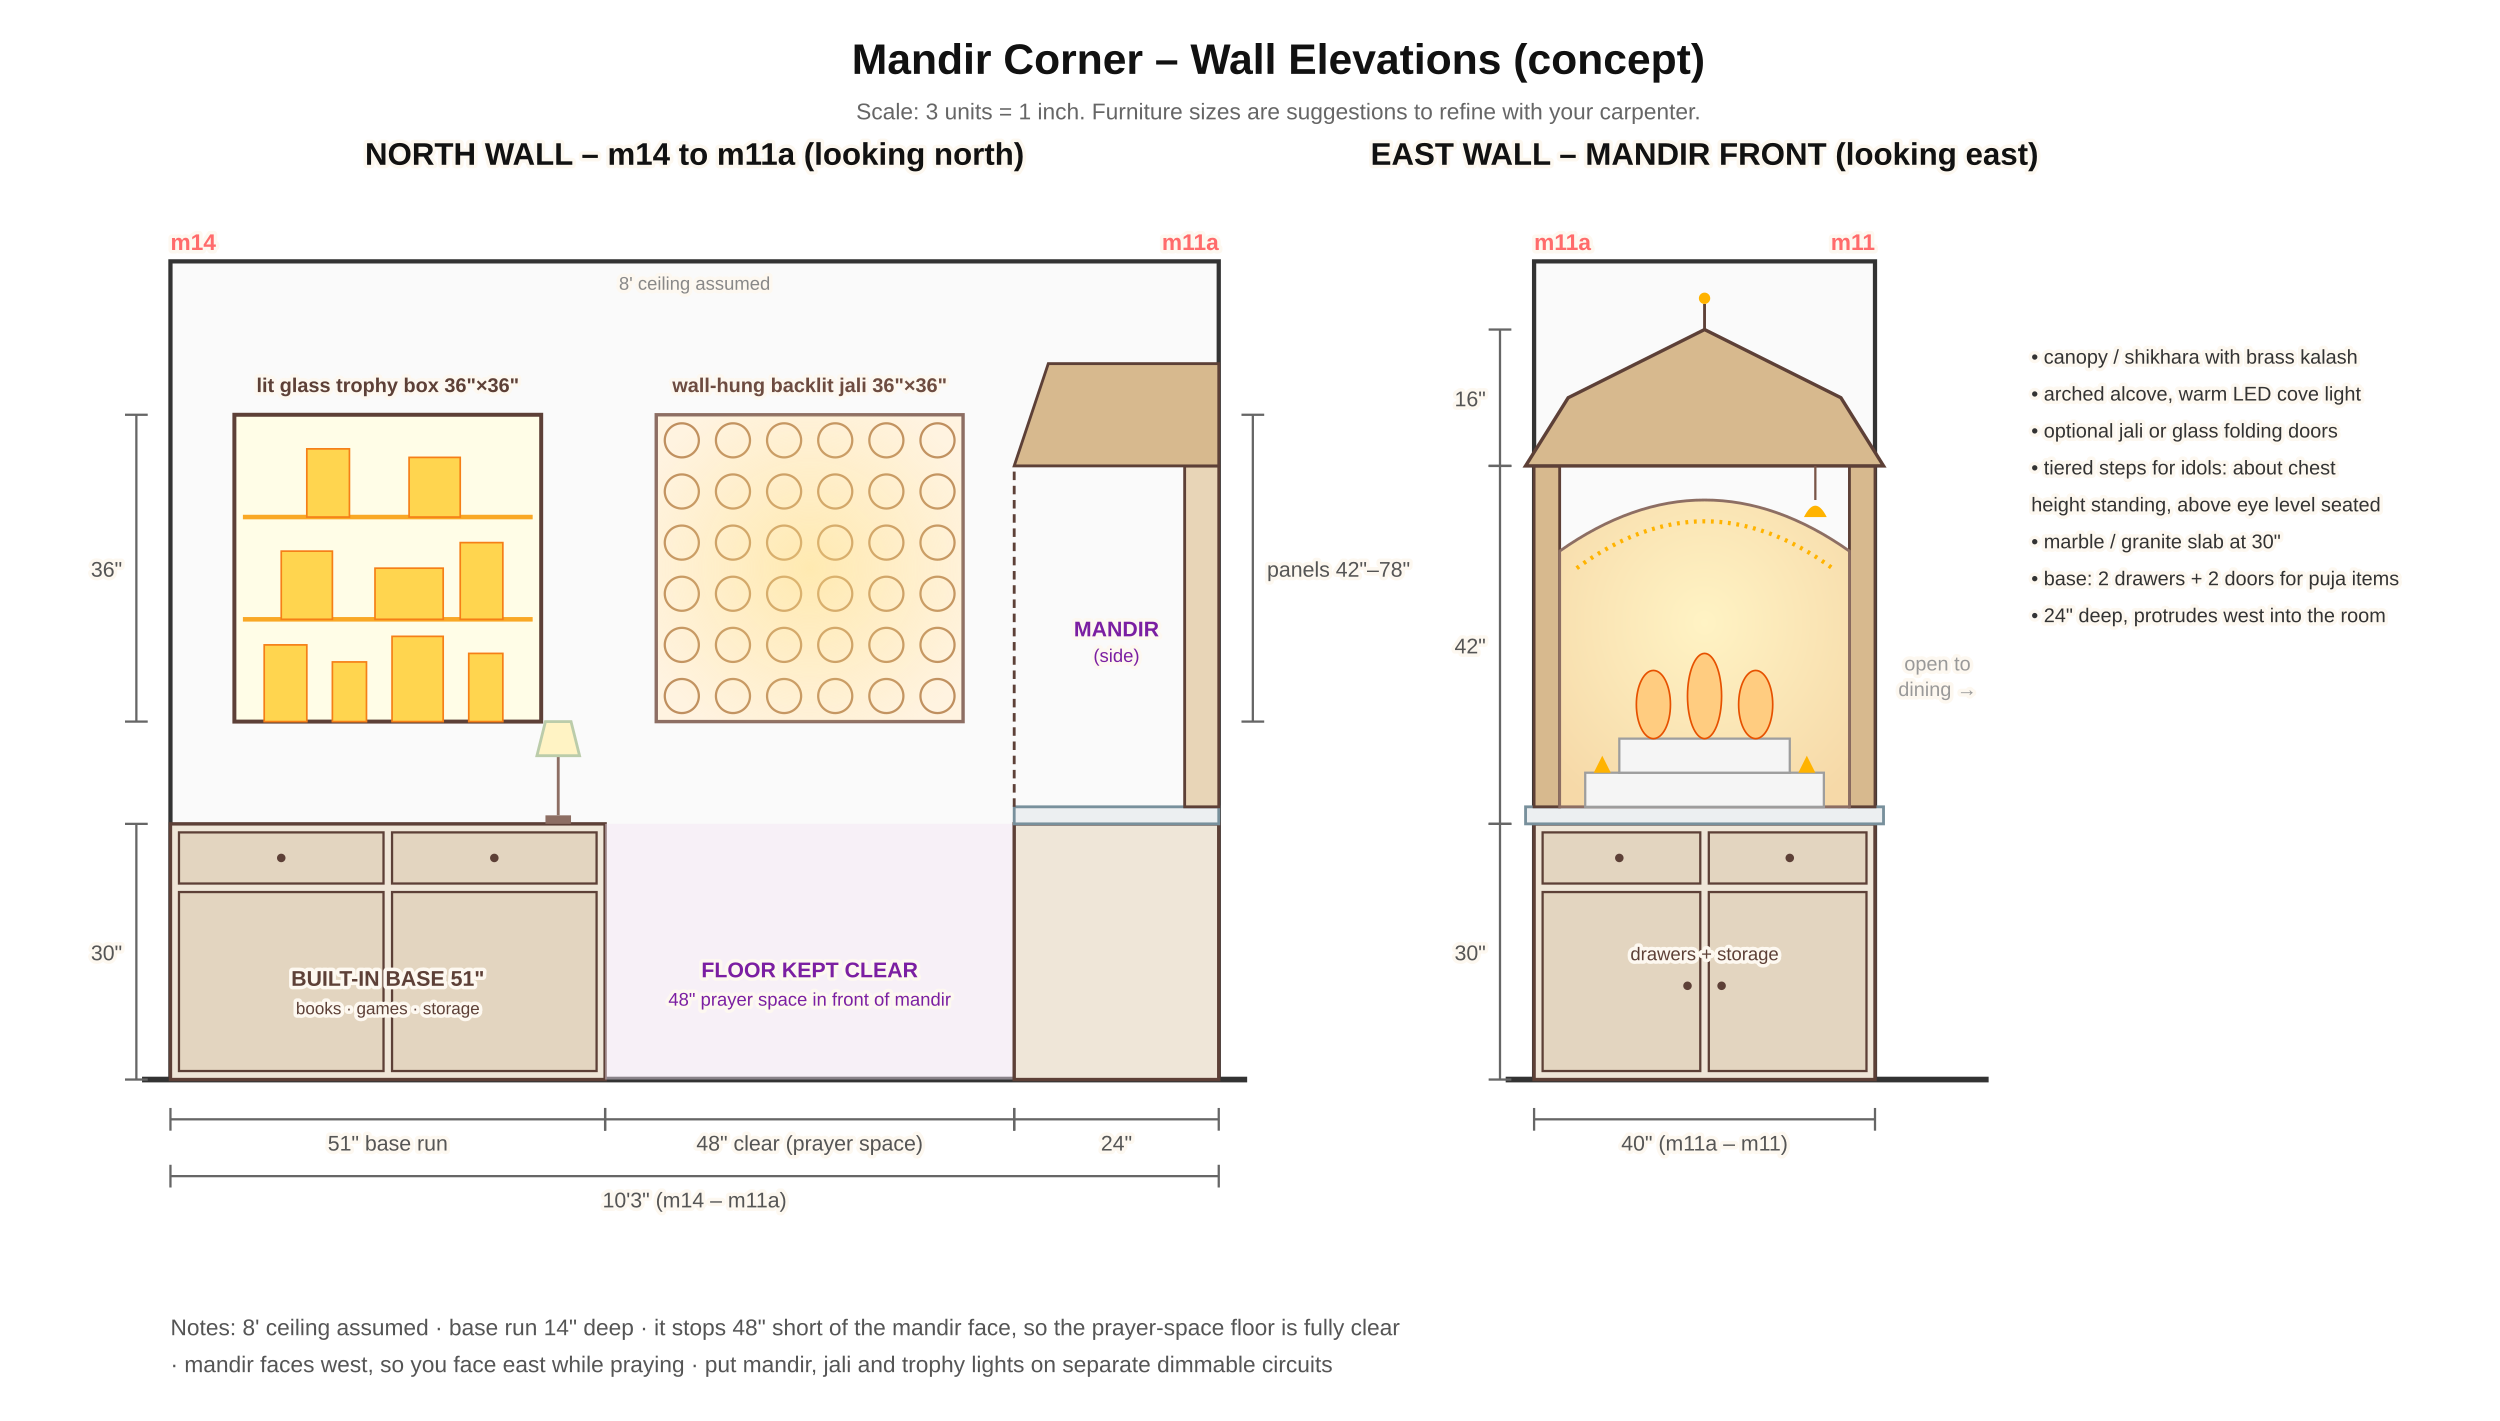
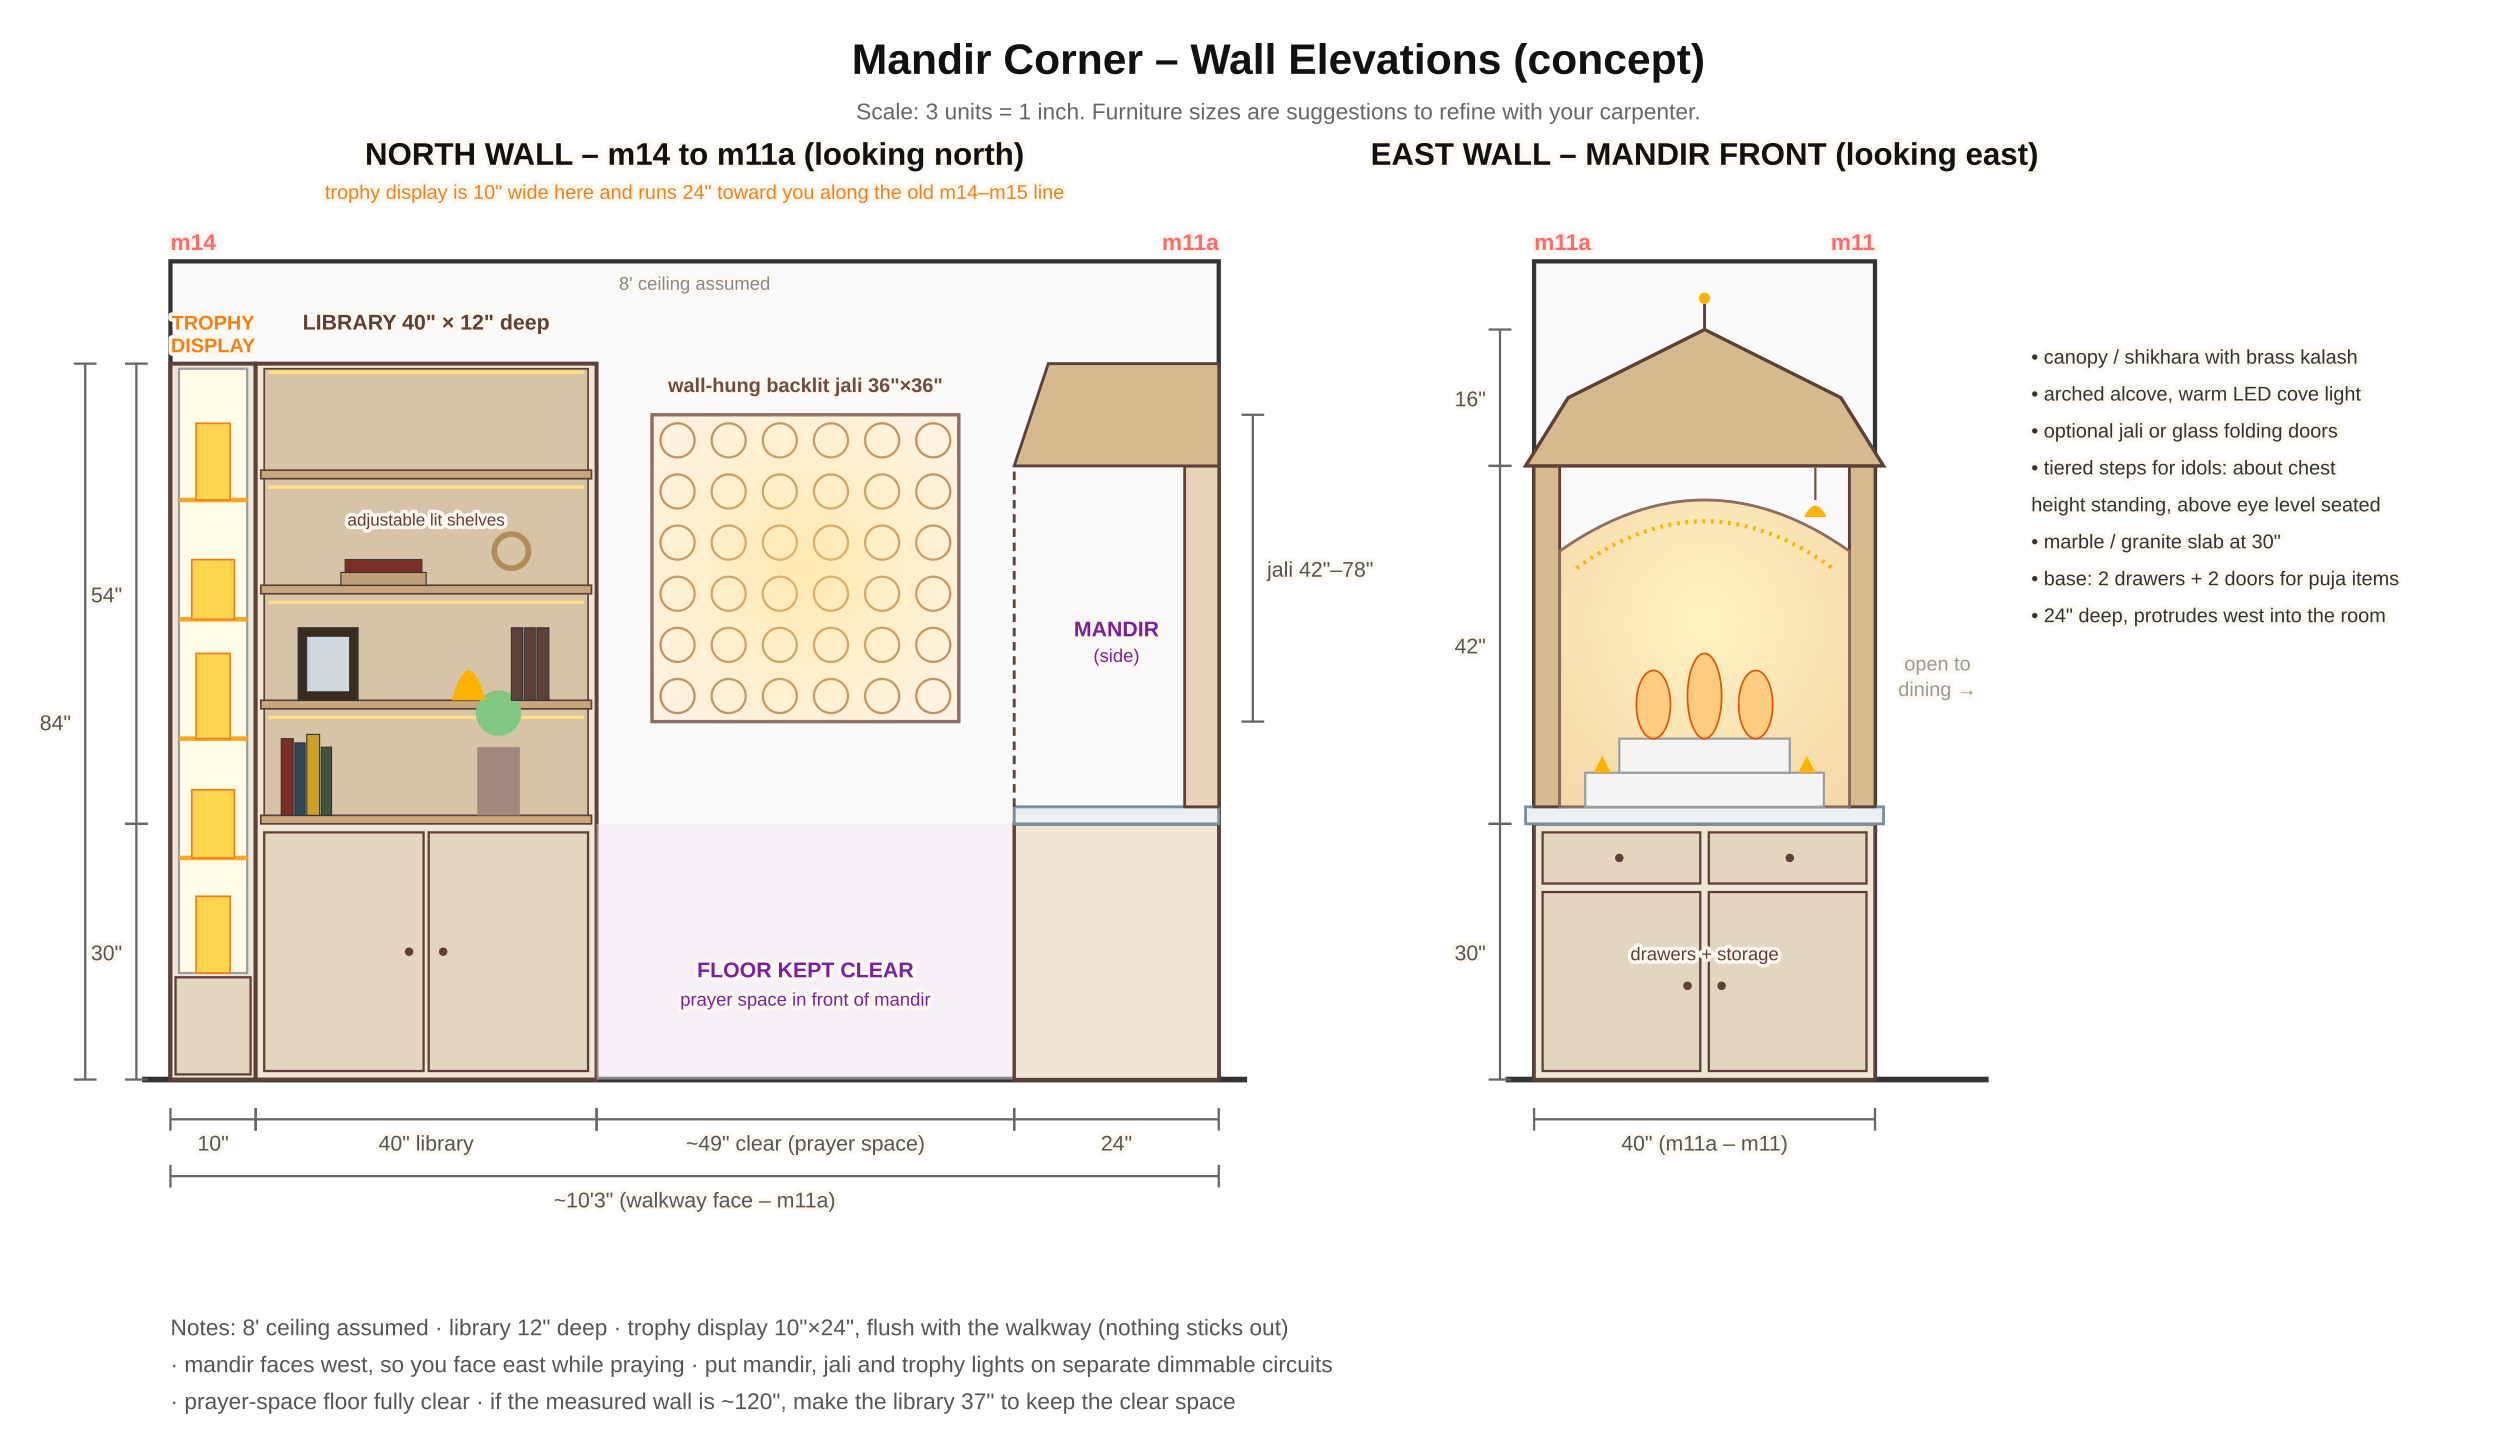
- <svg xmlns="http://www.w3.org/2000/svg" viewBox="-20 0 880 500" width="1760" height="1000" style="background:#fff;font-family:Arial,Helvetica,sans-serif;">
+ <svg xmlns="http://www.w3.org/2000/svg" viewBox="-20 0 880 510" width="1760" height="1020" style="background:#fff;font-family:Arial,Helvetica,sans-serif;">
  <defs>
    <radialGradient id="warm" cx="50%" cy="40%" r="70%">
      <stop offset="0%" stop-color="#fff3c4" />
      <stop offset="100%" stop-color="#f6d9a8" />
    </radialGradient>
    <radialGradient id="glow" cx="50%" cy="50%" r="60%">
      <stop offset="0%" stop-color="#ffe082" />
      <stop offset="100%" stop-color="#ffe082" stop-opacity="0" />
    </radialGradient>
  </defs>
  <text x="430" y="26" font-size="15" font-weight="bold" fill="#111" text-anchor="middle">Mandir Corner – Wall Elevations (concept)</text>
  <text x="430" y="42" font-size="8" fill="#666" text-anchor="middle">Scale: 3 units = 1 inch. Furniture sizes are suggestions to refine with your carpenter.</text>
  <text x="224.5" y="58" font-size="11" fill="#111" text-anchor="middle" paint-order="stroke" stroke="#fdf8f0" stroke-width="2.5" stroke-linejoin="round" font-weight="bold">NORTH WALL – m14 to m11a (looking north)</text>
+   <text x="224.5" y="70" font-size="7" fill="#f57f17" text-anchor="middle" paint-order="stroke" stroke="#fdf8f0" stroke-width="2.5" stroke-linejoin="round">trophy display is 10" wide here and runs 24" toward you along the old m14–m15 line</text>
  <rect x="40" y="92" width="369" height="288" fill="#fafafa" stroke="#333" stroke-width="1.5" />
  <line x1="30" y1="380" x2="419" y2="380" stroke="#333" stroke-width="2" />
  <text x="40" y="88" font-size="8" fill="#ff6b6b" text-anchor="start" paint-order="stroke" stroke="#fdf8f0" stroke-width="2.5" stroke-linejoin="round" font-weight="bold">m14</text>
  <text x="409" y="88" font-size="8" fill="#ff6b6b" text-anchor="end" paint-order="stroke" stroke="#fdf8f0" stroke-width="2.5" stroke-linejoin="round" font-weight="bold">m11a</text>
  <text x="224.5" y="102" font-size="6.5" fill="#888" text-anchor="middle" paint-order="stroke" stroke="#fdf8f0" stroke-width="2.5" stroke-linejoin="round">8' ceiling assumed</text>
-   <rect x="40" y="290" width="153" height="90" fill="#efe6d8" stroke="#5d4037" stroke-width="1.2" />
-   <rect x="43" y="293" width="72" height="18" fill="#e3d5c0" stroke="#5d4037" stroke-width="0.8" />
-   <rect x="43" y="314" width="72" height="63" fill="#e3d5c0" stroke="#5d4037" stroke-width="0.8" />
-   <circle cx="79.0" cy="302" r="1.5" fill="#5d4037" />
-   <rect x="118" y="293" width="72" height="18" fill="#e3d5c0" stroke="#5d4037" stroke-width="0.8" />
-   <rect x="118" y="314" width="72" height="63" fill="#e3d5c0" stroke="#5d4037" stroke-width="0.8" />
-   <circle cx="154.0" cy="302" r="1.5" fill="#5d4037" />
-   <text x="116.5" y="347" font-size="7.5" fill="#5d4037" text-anchor="middle" paint-order="stroke" stroke="#fdf8f0" stroke-width="2.5" stroke-linejoin="round" font-weight="bold">BUILT-IN BASE 51"</text>
-   <text x="116.5" y="357" font-size="6" fill="#5d4037" text-anchor="middle" paint-order="stroke" stroke="#fdf8f0" stroke-width="2.5" stroke-linejoin="round">books · games · storage</text>
-   <rect x="172" y="287" width="9" height="3" fill="#8d6e63" />
-   <line x1="176.5" y1="287" x2="176.5" y2="266" stroke="#8d6e63" stroke-width="1" />
-   <path d="M169,266 L184,266 L181,254 L172,254 Z" fill="#fff3c4" stroke="#bca" />
-   <rect x="62.5" y="146" width="108.0" height="108" fill="#fffde7" stroke="#5d4037" stroke-width="1.4" />
-   <line x1="65.5" y1="218" x2="167.5" y2="218" stroke="#f9a825" stroke-width="1.6" />
-   <line x1="65.5" y1="182" x2="167.5" y2="182" stroke="#f9a825" stroke-width="1.6" />
-   <rect x="73" y="227" width="15" height="27" fill="#ffd54f" stroke="#f57f17" stroke-width="0.6" />
-   <rect x="97" y="233" width="12" height="21" fill="#ffd54f" stroke="#f57f17" stroke-width="0.6" />
-   <rect x="118" y="224" width="18" height="30" fill="#ffd54f" stroke="#f57f17" stroke-width="0.6" />
-   <rect x="145" y="230" width="12" height="24" fill="#ffd54f" stroke="#f57f17" stroke-width="0.6" />
-   <rect x="79" y="194" width="18" height="24" fill="#ffd54f" stroke="#f57f17" stroke-width="0.6" />
-   <rect x="112" y="200" width="24" height="18" fill="#ffd54f" stroke="#f57f17" stroke-width="0.6" />
-   <rect x="142" y="191" width="15" height="27" fill="#ffd54f" stroke="#f57f17" stroke-width="0.6" />
-   <rect x="88" y="158" width="15" height="24" fill="#ffd54f" stroke="#f57f17" stroke-width="0.6" />
-   <rect x="124" y="161" width="18" height="21" fill="#ffd54f" stroke="#f57f17" stroke-width="0.6" />
-   <text x="116.5" y="138" font-size="7" fill="#5d4037" text-anchor="middle" paint-order="stroke" stroke="#fdf8f0" stroke-width="2.5" stroke-linejoin="round" font-weight="bold">lit glass trophy box 36"×36"</text>
-   <rect x="193" y="290" width="144" height="90" fill="#f3e5f5" opacity="0.45" />
-   <text x="265" y="344" font-size="7.5" fill="#7b1fa2" text-anchor="middle" paint-order="stroke" stroke="#fdf8f0" stroke-width="2.5" stroke-linejoin="round" font-weight="bold">FLOOR KEPT CLEAR</text>
-   <text x="265" y="354" font-size="6.5" fill="#7b1fa2" text-anchor="middle" paint-order="stroke" stroke="#fdf8f0" stroke-width="2.5" stroke-linejoin="round">48" prayer space in front of mandir</text>
-   <rect x="211" y="146" width="108" height="108" fill="#fff3e0" stroke="#8d6e63" stroke-width="1.2" />
-   <circle cx="220" cy="245" r="6" fill="none" stroke="#bf8f5f" stroke-width="0.8" />
-   <circle cx="220" cy="227" r="6" fill="none" stroke="#bf8f5f" stroke-width="0.8" />
-   <circle cx="220" cy="209" r="6" fill="none" stroke="#bf8f5f" stroke-width="0.8" />
-   <circle cx="220" cy="191" r="6" fill="none" stroke="#bf8f5f" stroke-width="0.8" />
-   <circle cx="220" cy="173" r="6" fill="none" stroke="#bf8f5f" stroke-width="0.8" />
-   <circle cx="220" cy="155" r="6" fill="none" stroke="#bf8f5f" stroke-width="0.8" />
-   <circle cx="238" cy="245" r="6" fill="none" stroke="#bf8f5f" stroke-width="0.8" />
-   <circle cx="238" cy="227" r="6" fill="none" stroke="#bf8f5f" stroke-width="0.8" />
-   <circle cx="238" cy="209" r="6" fill="none" stroke="#bf8f5f" stroke-width="0.8" />
-   <circle cx="238" cy="191" r="6" fill="none" stroke="#bf8f5f" stroke-width="0.8" />
-   <circle cx="238" cy="173" r="6" fill="none" stroke="#bf8f5f" stroke-width="0.8" />
-   <circle cx="238" cy="155" r="6" fill="none" stroke="#bf8f5f" stroke-width="0.8" />
-   <circle cx="256" cy="245" r="6" fill="none" stroke="#bf8f5f" stroke-width="0.8" />
-   <circle cx="256" cy="227" r="6" fill="none" stroke="#bf8f5f" stroke-width="0.8" />
-   <circle cx="256" cy="209" r="6" fill="none" stroke="#bf8f5f" stroke-width="0.8" />
-   <circle cx="256" cy="191" r="6" fill="none" stroke="#bf8f5f" stroke-width="0.8" />
-   <circle cx="256" cy="173" r="6" fill="none" stroke="#bf8f5f" stroke-width="0.8" />
-   <circle cx="256" cy="155" r="6" fill="none" stroke="#bf8f5f" stroke-width="0.8" />
-   <circle cx="274" cy="245" r="6" fill="none" stroke="#bf8f5f" stroke-width="0.8" />
-   <circle cx="274" cy="227" r="6" fill="none" stroke="#bf8f5f" stroke-width="0.8" />
-   <circle cx="274" cy="209" r="6" fill="none" stroke="#bf8f5f" stroke-width="0.8" />
-   <circle cx="274" cy="191" r="6" fill="none" stroke="#bf8f5f" stroke-width="0.8" />
-   <circle cx="274" cy="173" r="6" fill="none" stroke="#bf8f5f" stroke-width="0.8" />
-   <circle cx="274" cy="155" r="6" fill="none" stroke="#bf8f5f" stroke-width="0.8" />
-   <circle cx="292" cy="245" r="6" fill="none" stroke="#bf8f5f" stroke-width="0.8" />
-   <circle cx="292" cy="227" r="6" fill="none" stroke="#bf8f5f" stroke-width="0.8" />
-   <circle cx="292" cy="209" r="6" fill="none" stroke="#bf8f5f" stroke-width="0.8" />
-   <circle cx="292" cy="191" r="6" fill="none" stroke="#bf8f5f" stroke-width="0.8" />
-   <circle cx="292" cy="173" r="6" fill="none" stroke="#bf8f5f" stroke-width="0.8" />
-   <circle cx="292" cy="155" r="6" fill="none" stroke="#bf8f5f" stroke-width="0.8" />
-   <circle cx="310" cy="245" r="6" fill="none" stroke="#bf8f5f" stroke-width="0.8" />
-   <circle cx="310" cy="227" r="6" fill="none" stroke="#bf8f5f" stroke-width="0.8" />
-   <circle cx="310" cy="209" r="6" fill="none" stroke="#bf8f5f" stroke-width="0.8" />
-   <circle cx="310" cy="191" r="6" fill="none" stroke="#bf8f5f" stroke-width="0.8" />
-   <circle cx="310" cy="173" r="6" fill="none" stroke="#bf8f5f" stroke-width="0.8" />
-   <circle cx="310" cy="155" r="6" fill="none" stroke="#bf8f5f" stroke-width="0.8" />
-   <rect x="211" y="146" width="108" height="108" fill="url(#glow)" opacity="0.5" />
-   <text x="265" y="138" font-size="7" fill="#6d4c41" text-anchor="middle" paint-order="stroke" stroke="#fdf8f0" stroke-width="2.5" stroke-linejoin="round" font-weight="bold">wall-hung backlit jali 36"×36"</text>
+   <rect x="40" y="128" width="30" height="252" fill="#efe6d8" stroke="#5d4037" stroke-width="1.4" />
+   <rect x="41.8" y="344" width="26.4" height="34.2" fill="#e3d5c0" stroke="#5d4037" stroke-width="0.8" />
+   <rect x="43" y="129.8" width="24" height="212.7" fill="#fffde7" stroke="#9e9e9e" stroke-width="0.8" />
+   <line x1="43" y1="302" x2="67" y2="302" stroke="#f9a825" stroke-width="1.6" />
+   <line x1="43" y1="260" x2="67" y2="260" stroke="#f9a825" stroke-width="1.6" />
+   <line x1="43" y1="218" x2="67" y2="218" stroke="#f9a825" stroke-width="1.6" />
+   <line x1="43" y1="176" x2="67" y2="176" stroke="#f9a825" stroke-width="1.6" />
+   <rect x="49" y="315.5" width="12" height="27.0" fill="#ffd54f" stroke="#f57f17" stroke-width="0.6" />
+   <rect x="47.5" y="278" width="15.0" height="24" fill="#ffd54f" stroke="#f57f17" stroke-width="0.6" />
+   <rect x="49" y="230" width="12" height="30" fill="#ffd54f" stroke="#f57f17" stroke-width="0.6" />
+   <rect x="47.5" y="197" width="15.0" height="21" fill="#ffd54f" stroke="#f57f17" stroke-width="0.6" />
+   <rect x="49" y="149" width="12" height="27" fill="#ffd54f" stroke="#f57f17" stroke-width="0.6" />
+   <text x="55" y="116" font-size="7" fill="#f57f17" text-anchor="middle" paint-order="stroke" stroke="#fdf8f0" stroke-width="2.5" stroke-linejoin="round" font-weight="bold">TROPHY</text>
+   <text x="55" y="124" font-size="7" fill="#f57f17" text-anchor="middle" paint-order="stroke" stroke="#fdf8f0" stroke-width="2.5" stroke-linejoin="round" font-weight="bold">DISPLAY</text>
+   <rect x="70" y="128" width="120" height="252" fill="#efe6d8" stroke="#5d4037" stroke-width="1.4" />
+   <rect x="73" y="293" width="56.1" height="84" fill="#e3d5c0" stroke="#5d4037" stroke-width="0.8" />
+   <rect x="130.9" y="293" width="56.1" height="84" fill="#e3d5c0" stroke="#5d4037" stroke-width="0.8" />
+   <circle cx="124" cy="335" r="1.5" fill="#5d4037" />
+   <circle cx="136" cy="335" r="1.5" fill="#5d4037" />
+   <rect x="73" y="129.8" width="114" height="158.4" fill="#d7c4a8" stroke="#5d4037" stroke-width="0.6" />
+   <rect x="71.8" y="287" width="116.4" height="3" fill="#c9a77c" stroke="#5d4037" stroke-width="0.6" />
+   <line x1="74.5" y1="252.5" x2="185.5" y2="252.5" stroke="#ffe082" stroke-width="1.2" />
+   <rect x="71.8" y="246.5" width="116.4" height="3.0" fill="#c9a77c" stroke="#5d4037" stroke-width="0.6" />
+   <line x1="74.5" y1="212.0" x2="185.5" y2="212.0" stroke="#ffe082" stroke-width="1.2" />
+   <rect x="71.8" y="206" width="116.4" height="3" fill="#c9a77c" stroke="#5d4037" stroke-width="0.6" />
+   <line x1="74.5" y1="171.5" x2="185.5" y2="171.5" stroke="#ffe082" stroke-width="1.2" />
+   <rect x="71.8" y="165.5" width="116.4" height="3.0" fill="#c9a77c" stroke="#5d4037" stroke-width="0.6" />
+   <line x1="74.5" y1="131.0" x2="185.5" y2="131.0" stroke="#ffe082" stroke-width="1.2" />
+   <rect x="79" y="260" width="4.2" height="27" fill="#7b2d26" stroke="#333" stroke-width="0.4" />
+   <rect x="83.8" y="261.5" width="3.6" height="25.5" fill="#2f4858" stroke="#333" stroke-width="0.4" />
+   <rect x="88.0" y="258.5" width="4.5" height="28.5" fill="#c9a227" stroke="#333" stroke-width="0.4" />
+   <rect x="93.1" y="263" width="3.6" height="24" fill="#3e5641" stroke="#333" stroke-width="0.4" />
+   <rect x="148" y="263" width="15" height="24" fill="#a1887f" />
+   <circle cx="155.5" cy="251" r="8" fill="#81c784" />
+   <rect x="85" y="221" width="21" height="25.5" fill="#3b2a1e" stroke="#333" stroke-width="0.5" />
+   <rect x="88" y="224" width="15" height="19.5" fill="#cfd8dc" stroke="#333" stroke-width="0.3" />
+   <path d="M139,246.5 q6,-21 12,0 z" fill="#ffb300" />
+   <rect x="160" y="221" width="3.9" height="25.5" fill="#5d4037" stroke="#333" stroke-width="0.4" />
+   <rect x="164.5" y="221" width="3.9" height="25.5" fill="#5d4037" stroke="#333" stroke-width="0.4" />
+   <rect x="169" y="221" width="4.2" height="25.5" fill="#5d4037" stroke="#333" stroke-width="0.4" />
+   <rect x="100" y="201.5" width="30" height="4.5" fill="#c0a07a" stroke="#333" stroke-width="0.4" />
+   <rect x="101.5" y="197" width="27.0" height="4.5" fill="#7b2d26" stroke="#333" stroke-width="0.4" />
+   <circle cx="160" cy="194" r="6" fill="none" stroke="#b08d57" stroke-width="2" />
+   <text x="130" y="116" font-size="7.5" fill="#5d4037" text-anchor="middle" paint-order="stroke" stroke="#fdf8f0" stroke-width="2.5" stroke-linejoin="round" font-weight="bold">LIBRARY 40" × 12" deep</text>
+   <text x="130" y="185" font-size="6" fill="#5d4037" text-anchor="middle" paint-order="stroke" stroke="#fdf8f0" stroke-width="2.5" stroke-linejoin="round">adjustable lit shelves</text>
+   <rect x="190" y="290" width="147" height="90" fill="#f3e5f5" opacity="0.45" />
+   <text x="263.5" y="344" font-size="7.5" fill="#7b1fa2" text-anchor="middle" paint-order="stroke" stroke="#fdf8f0" stroke-width="2.5" stroke-linejoin="round" font-weight="bold">FLOOR KEPT CLEAR</text>
+   <text x="263.5" y="354" font-size="6.5" fill="#7b1fa2" text-anchor="middle" paint-order="stroke" stroke="#fdf8f0" stroke-width="2.5" stroke-linejoin="round">prayer space in front of mandir</text>
+   <rect x="209.5" y="146" width="108.0" height="108" fill="#fff3e0" stroke="#8d6e63" stroke-width="1.2" />
+   <circle cx="218.5" cy="245" r="6" fill="none" stroke="#bf8f5f" stroke-width="0.8" />
+   <circle cx="218.5" cy="227" r="6" fill="none" stroke="#bf8f5f" stroke-width="0.8" />
+   <circle cx="218.5" cy="209" r="6" fill="none" stroke="#bf8f5f" stroke-width="0.8" />
+   <circle cx="218.5" cy="191" r="6" fill="none" stroke="#bf8f5f" stroke-width="0.8" />
+   <circle cx="218.5" cy="173" r="6" fill="none" stroke="#bf8f5f" stroke-width="0.8" />
+   <circle cx="218.5" cy="155" r="6" fill="none" stroke="#bf8f5f" stroke-width="0.8" />
+   <circle cx="236.5" cy="245" r="6" fill="none" stroke="#bf8f5f" stroke-width="0.8" />
+   <circle cx="236.5" cy="227" r="6" fill="none" stroke="#bf8f5f" stroke-width="0.8" />
+   <circle cx="236.5" cy="209" r="6" fill="none" stroke="#bf8f5f" stroke-width="0.8" />
+   <circle cx="236.5" cy="191" r="6" fill="none" stroke="#bf8f5f" stroke-width="0.8" />
+   <circle cx="236.5" cy="173" r="6" fill="none" stroke="#bf8f5f" stroke-width="0.8" />
+   <circle cx="236.5" cy="155" r="6" fill="none" stroke="#bf8f5f" stroke-width="0.8" />
+   <circle cx="254.5" cy="245" r="6" fill="none" stroke="#bf8f5f" stroke-width="0.8" />
+   <circle cx="254.5" cy="227" r="6" fill="none" stroke="#bf8f5f" stroke-width="0.8" />
+   <circle cx="254.5" cy="209" r="6" fill="none" stroke="#bf8f5f" stroke-width="0.8" />
+   <circle cx="254.5" cy="191" r="6" fill="none" stroke="#bf8f5f" stroke-width="0.8" />
+   <circle cx="254.5" cy="173" r="6" fill="none" stroke="#bf8f5f" stroke-width="0.8" />
+   <circle cx="254.5" cy="155" r="6" fill="none" stroke="#bf8f5f" stroke-width="0.8" />
+   <circle cx="272.5" cy="245" r="6" fill="none" stroke="#bf8f5f" stroke-width="0.8" />
+   <circle cx="272.5" cy="227" r="6" fill="none" stroke="#bf8f5f" stroke-width="0.8" />
+   <circle cx="272.5" cy="209" r="6" fill="none" stroke="#bf8f5f" stroke-width="0.8" />
+   <circle cx="272.5" cy="191" r="6" fill="none" stroke="#bf8f5f" stroke-width="0.8" />
+   <circle cx="272.5" cy="173" r="6" fill="none" stroke="#bf8f5f" stroke-width="0.8" />
+   <circle cx="272.5" cy="155" r="6" fill="none" stroke="#bf8f5f" stroke-width="0.8" />
+   <circle cx="290.5" cy="245" r="6" fill="none" stroke="#bf8f5f" stroke-width="0.8" />
+   <circle cx="290.5" cy="227" r="6" fill="none" stroke="#bf8f5f" stroke-width="0.8" />
+   <circle cx="290.5" cy="209" r="6" fill="none" stroke="#bf8f5f" stroke-width="0.8" />
+   <circle cx="290.5" cy="191" r="6" fill="none" stroke="#bf8f5f" stroke-width="0.8" />
+   <circle cx="290.5" cy="173" r="6" fill="none" stroke="#bf8f5f" stroke-width="0.8" />
+   <circle cx="290.5" cy="155" r="6" fill="none" stroke="#bf8f5f" stroke-width="0.8" />
+   <circle cx="308.5" cy="245" r="6" fill="none" stroke="#bf8f5f" stroke-width="0.8" />
+   <circle cx="308.5" cy="227" r="6" fill="none" stroke="#bf8f5f" stroke-width="0.8" />
+   <circle cx="308.5" cy="209" r="6" fill="none" stroke="#bf8f5f" stroke-width="0.8" />
+   <circle cx="308.5" cy="191" r="6" fill="none" stroke="#bf8f5f" stroke-width="0.8" />
+   <circle cx="308.5" cy="173" r="6" fill="none" stroke="#bf8f5f" stroke-width="0.8" />
+   <circle cx="308.5" cy="155" r="6" fill="none" stroke="#bf8f5f" stroke-width="0.8" />
+   <rect x="209.5" y="146" width="108" height="108" fill="url(#glow)" opacity="0.5" />
+   <text x="263.5" y="138" font-size="7" fill="#6d4c41" text-anchor="middle" paint-order="stroke" stroke="#fdf8f0" stroke-width="2.5" stroke-linejoin="round" font-weight="bold">wall-hung backlit jali 36"×36"</text>
  <rect x="337" y="290" width="72" height="90" fill="#efe6d8" stroke="#5d4037" stroke-width="1.2" />
  <rect x="337" y="284" width="72" height="6" fill="#eceff1" stroke="#78909c" stroke-width="1" />
  <rect x="397" y="164" width="12" height="120" fill="#e8d5b7" stroke="#5d4037" stroke-width="1" />
  <polygon points="337,164 409,164 409,128 349,128" fill="#d7b98e" stroke="#5d4037" stroke-width="1" />
  <line x1="337" y1="284" x2="337" y2="164" stroke="#5d4037" stroke-width="1" stroke-dasharray="3,2" />
  <text x="373" y="224" font-size="7.5" fill="#7b1fa2" text-anchor="middle" paint-order="stroke" stroke="#fdf8f0" stroke-width="2.5" stroke-linejoin="round" font-weight="bold">MANDIR</text>
  <text x="373" y="233" font-size="6.5" fill="#7b1fa2" text-anchor="middle" paint-order="stroke" stroke="#fdf8f0" stroke-width="2.5" stroke-linejoin="round">(side)</text>
-   <line x1="40" y1="394" x2="193" y2="394" stroke="#666" stroke-width="0.8" />
+   <line x1="40" y1="394" x2="70" y2="394" stroke="#666" stroke-width="0.8" />
  <line x1="40" y1="390" x2="40" y2="398" stroke="#666" stroke-width="0.8" />
-   <line x1="193" y1="390" x2="193" y2="398" stroke="#666" stroke-width="0.8" />
-   <text x="116.5" y="405" font-size="7.5" fill="#555" text-anchor="middle" paint-order="stroke" stroke="#fdf8f0" stroke-width="2.5" stroke-linejoin="round">51" base run</text>
-   <line x1="193" y1="394" x2="337" y2="394" stroke="#666" stroke-width="0.8" />
-   <line x1="193" y1="390" x2="193" y2="398" stroke="#666" stroke-width="0.8" />
+   <line x1="70" y1="390" x2="70" y2="398" stroke="#666" stroke-width="0.8" />
+   <text x="55.0" y="405" font-size="7.5" fill="#555" text-anchor="middle" paint-order="stroke" stroke="#fdf8f0" stroke-width="2.5" stroke-linejoin="round">10"</text>
+   <line x1="70" y1="394" x2="190" y2="394" stroke="#666" stroke-width="0.8" />
+   <line x1="70" y1="390" x2="70" y2="398" stroke="#666" stroke-width="0.8" />
+   <line x1="190" y1="390" x2="190" y2="398" stroke="#666" stroke-width="0.8" />
+   <text x="130.0" y="405" font-size="7.5" fill="#555" text-anchor="middle" paint-order="stroke" stroke="#fdf8f0" stroke-width="2.5" stroke-linejoin="round">40" library</text>
+   <line x1="190" y1="394" x2="337" y2="394" stroke="#666" stroke-width="0.8" />
+   <line x1="190" y1="390" x2="190" y2="398" stroke="#666" stroke-width="0.8" />
  <line x1="337" y1="390" x2="337" y2="398" stroke="#666" stroke-width="0.8" />
-   <text x="265.0" y="405" font-size="7.5" fill="#555" text-anchor="middle" paint-order="stroke" stroke="#fdf8f0" stroke-width="2.5" stroke-linejoin="round">48" clear (prayer space)</text>
+   <text x="263.5" y="405" font-size="7.5" fill="#555" text-anchor="middle" paint-order="stroke" stroke="#fdf8f0" stroke-width="2.5" stroke-linejoin="round">~49" clear (prayer space)</text>
  <line x1="337" y1="394" x2="409" y2="394" stroke="#666" stroke-width="0.8" />
  <line x1="337" y1="390" x2="337" y2="398" stroke="#666" stroke-width="0.8" />
  <line x1="409" y1="390" x2="409" y2="398" stroke="#666" stroke-width="0.8" />
  <text x="373.0" y="405" font-size="7.5" fill="#555" text-anchor="middle" paint-order="stroke" stroke="#fdf8f0" stroke-width="2.5" stroke-linejoin="round">24"</text>
  <line x1="40" y1="414" x2="409" y2="414" stroke="#666" stroke-width="0.8" />
  <line x1="40" y1="410" x2="40" y2="418" stroke="#666" stroke-width="0.8" />
  <line x1="409" y1="410" x2="409" y2="418" stroke="#666" stroke-width="0.8" />
-   <text x="224.5" y="425" font-size="7.5" fill="#555" text-anchor="middle" paint-order="stroke" stroke="#fdf8f0" stroke-width="2.5" stroke-linejoin="round">10'3" (m14 – m11a)</text>
+   <text x="224.5" y="425" font-size="7.5" fill="#555" text-anchor="middle" paint-order="stroke" stroke="#fdf8f0" stroke-width="2.5" stroke-linejoin="round">~10'3" (walkway face – m11a)</text>
  <line x1="28" y1="380" x2="28" y2="290" stroke="#666" stroke-width="0.8" />
  <line x1="24" y1="380" x2="32" y2="380" stroke="#666" stroke-width="0.8" />
  <line x1="24" y1="290" x2="32" y2="290" stroke="#666" stroke-width="0.8" />
  <text x="23" y="338.0" font-size="7.5" fill="#555" text-anchor="end" paint-order="stroke" stroke="#fdf8f0" stroke-width="2.5" stroke-linejoin="round">30"</text>
-   <line x1="28" y1="254" x2="28" y2="146" stroke="#666" stroke-width="0.8" />
-   <line x1="24" y1="254" x2="32" y2="254" stroke="#666" stroke-width="0.8" />
-   <line x1="24" y1="146" x2="32" y2="146" stroke="#666" stroke-width="0.8" />
-   <text x="23" y="203.0" font-size="7.5" fill="#555" text-anchor="end" paint-order="stroke" stroke="#fdf8f0" stroke-width="2.5" stroke-linejoin="round">36"</text>
+   <line x1="28" y1="290" x2="28" y2="128" stroke="#666" stroke-width="0.8" />
+   <line x1="24" y1="290" x2="32" y2="290" stroke="#666" stroke-width="0.8" />
+   <line x1="24" y1="128" x2="32" y2="128" stroke="#666" stroke-width="0.8" />
+   <text x="23" y="212.0" font-size="7.5" fill="#555" text-anchor="end" paint-order="stroke" stroke="#fdf8f0" stroke-width="2.5" stroke-linejoin="round">54"</text>
+   <line x1="10" y1="380" x2="10" y2="128" stroke="#666" stroke-width="0.8" />
+   <line x1="6" y1="380" x2="14" y2="380" stroke="#666" stroke-width="0.8" />
+   <line x1="6" y1="128" x2="14" y2="128" stroke="#666" stroke-width="0.8" />
+   <text x="5" y="257.0" font-size="7.5" fill="#555" text-anchor="end" paint-order="stroke" stroke="#fdf8f0" stroke-width="2.5" stroke-linejoin="round">84"</text>
  <line x1="421" y1="254" x2="421" y2="146" stroke="#666" stroke-width="0.8" />
  <line x1="417" y1="254" x2="425" y2="254" stroke="#666" stroke-width="0.8" />
  <line x1="417" y1="146" x2="425" y2="146" stroke="#666" stroke-width="0.8" />
-   <text x="426" y="203.0" font-size="7.5" fill="#555" text-anchor="start" paint-order="stroke" stroke="#fdf8f0" stroke-width="2.5" stroke-linejoin="round">panels 42"–78"</text>
+   <text x="426" y="203.0" font-size="7.5" fill="#555" text-anchor="start" paint-order="stroke" stroke="#fdf8f0" stroke-width="2.5" stroke-linejoin="round">jali 42"–78"</text>
  <text x="580" y="58" font-size="11" fill="#111" text-anchor="middle" paint-order="stroke" stroke="#fdf8f0" stroke-width="2.5" stroke-linejoin="round" font-weight="bold">EAST WALL – MANDIR FRONT (looking east)</text>
  <rect x="520" y="92" width="120" height="288" fill="#fafafa" stroke="#333" stroke-width="1.5" />
  <line x1="510" y1="380" x2="680" y2="380" stroke="#333" stroke-width="2" />
  <text x="520" y="88" font-size="8" fill="#ff6b6b" text-anchor="start" paint-order="stroke" stroke="#fdf8f0" stroke-width="2.5" stroke-linejoin="round" font-weight="bold">m11a</text>
  <text x="640" y="88" font-size="8" fill="#ff6b6b" text-anchor="end" paint-order="stroke" stroke="#fdf8f0" stroke-width="2.5" stroke-linejoin="round" font-weight="bold">m11</text>
  <text x="662" y="236" font-size="7" fill="#999" text-anchor="middle" paint-order="stroke" stroke="#fdf8f0" stroke-width="2.5" stroke-linejoin="round">open to</text>
  <text x="662" y="245" font-size="7" fill="#999" text-anchor="middle" paint-order="stroke" stroke="#fdf8f0" stroke-width="2.5" stroke-linejoin="round">dining →</text>
  <rect x="520" y="290" width="120" height="90" fill="#efe6d8" stroke="#5d4037" stroke-width="1.2" />
  <rect x="523" y="293" width="55.5" height="18" fill="#e3d5c0" stroke="#5d4037" stroke-width="0.8" />
  <rect x="581.5" y="293" width="55.5" height="18" fill="#e3d5c0" stroke="#5d4037" stroke-width="0.8" />
  <rect x="523" y="314" width="55.5" height="63" fill="#e3d5c0" stroke="#5d4037" stroke-width="0.8" />
  <rect x="581.5" y="314" width="55.5" height="63" fill="#e3d5c0" stroke="#5d4037" stroke-width="0.8" />
  <circle cx="550" cy="302" r="1.5" fill="#5d4037" />
  <circle cx="610" cy="302" r="1.5" fill="#5d4037" />
  <circle cx="574" cy="347" r="1.5" fill="#5d4037" />
  <circle cx="586" cy="347" r="1.5" fill="#5d4037" />
  <rect x="517" y="284" width="126" height="6" fill="#eceff1" stroke="#78909c" stroke-width="1" />
  <rect x="520" y="164" width="9" height="120" fill="#d7b98e" stroke="#5d4037" stroke-width="1" />
  <rect x="631" y="164" width="9" height="120" fill="#d7b98e" stroke="#5d4037" stroke-width="1" />
  <path d="M529,284 L529,194 Q580,158 631,194 L631,284 Z" fill="url(#warm)" stroke="#8d6e63" stroke-width="1" />
  <path d="M535,200 Q580,167 625,200" fill="none" stroke="#ffb300" stroke-width="1.5" stroke-dasharray="1,2" />
  <rect x="538" y="272" width="84" height="12" fill="#f5f5f5" stroke="#9e9e9e" stroke-width="0.8" />
  <rect x="550" y="260" width="60" height="12" fill="#f5f5f5" stroke="#9e9e9e" stroke-width="0.8" />
  <ellipse cx="562.0" cy="248.0" rx="6.0" ry="12.0" fill="#ffcc80" stroke="#e65100" stroke-width="0.6" />
  <ellipse cx="580.0" cy="245.0" rx="6.0" ry="15.0" fill="#ffcc80" stroke="#e65100" stroke-width="0.6" />
  <ellipse cx="598.0" cy="248.0" rx="6.0" ry="12.0" fill="#ffcc80" stroke="#e65100" stroke-width="0.6" />
  <path d="M541,272 l3,-6 l3,6 z" fill="#ffb300" />
  <path d="M613,272 l3,-6 l3,6 z" fill="#ffb300" />
  <polygon points="517,164 643,164 628,140 604,128 580,116 556,128 532,140" fill="#d7b98e" stroke="#5d4037" stroke-width="1.2" />
  <line x1="580" y1="116" x2="580" y2="107" stroke="#5d4037" stroke-width="1" />
  <circle cx="580" cy="105" r="2" fill="#ffb300" />
  <line x1="619" y1="164" x2="619" y2="176" stroke="#795548" stroke-width="0.8" />
  <path d="M615,182 q4,-8 8,0 z" fill="#ffb300" />
  <text x="580" y="338" font-size="6.5" fill="#5d4037" text-anchor="middle" paint-order="stroke" stroke="#fdf8f0" stroke-width="2.5" stroke-linejoin="round">drawers + storage</text>
  <line x1="520" y1="394" x2="640" y2="394" stroke="#666" stroke-width="0.8" />
  <line x1="520" y1="390" x2="520" y2="398" stroke="#666" stroke-width="0.8" />
  <line x1="640" y1="390" x2="640" y2="398" stroke="#666" stroke-width="0.8" />
  <text x="580.0" y="405" font-size="7.5" fill="#555" text-anchor="middle" paint-order="stroke" stroke="#fdf8f0" stroke-width="2.5" stroke-linejoin="round">40" (m11a – m11)</text>
  <line x1="508" y1="380" x2="508" y2="290" stroke="#666" stroke-width="0.8" />
  <line x1="504" y1="380" x2="512" y2="380" stroke="#666" stroke-width="0.8" />
  <line x1="504" y1="290" x2="512" y2="290" stroke="#666" stroke-width="0.8" />
  <text x="503" y="338.0" font-size="7.5" fill="#555" text-anchor="end" paint-order="stroke" stroke="#fdf8f0" stroke-width="2.5" stroke-linejoin="round">30"</text>
  <line x1="508" y1="290" x2="508" y2="164" stroke="#666" stroke-width="0.8" />
  <line x1="504" y1="290" x2="512" y2="290" stroke="#666" stroke-width="0.8" />
  <line x1="504" y1="164" x2="512" y2="164" stroke="#666" stroke-width="0.8" />
  <text x="503" y="230.0" font-size="7.5" fill="#555" text-anchor="end" paint-order="stroke" stroke="#fdf8f0" stroke-width="2.5" stroke-linejoin="round">42"</text>
  <line x1="508" y1="164" x2="508" y2="116" stroke="#666" stroke-width="0.8" />
  <line x1="504" y1="164" x2="512" y2="164" stroke="#666" stroke-width="0.8" />
  <line x1="504" y1="116" x2="512" y2="116" stroke="#666" stroke-width="0.8" />
  <text x="503" y="143.0" font-size="7.5" fill="#555" text-anchor="end" paint-order="stroke" stroke="#fdf8f0" stroke-width="2.5" stroke-linejoin="round">16"</text>
  <text x="695" y="128" font-size="7" fill="#333" text-anchor="start" paint-order="stroke" stroke="#fdf8f0" stroke-width="2.5" stroke-linejoin="round">• canopy / shikhara with brass kalash</text>
  <text x="695" y="141" font-size="7" fill="#333" text-anchor="start" paint-order="stroke" stroke="#fdf8f0" stroke-width="2.5" stroke-linejoin="round">• arched alcove, warm LED cove light</text>
  <text x="695" y="154" font-size="7" fill="#333" text-anchor="start" paint-order="stroke" stroke="#fdf8f0" stroke-width="2.5" stroke-linejoin="round">• optional jali or glass folding doors</text>
  <text x="695" y="167" font-size="7" fill="#333" text-anchor="start" paint-order="stroke" stroke="#fdf8f0" stroke-width="2.5" stroke-linejoin="round">• tiered steps for idols: about chest</text>
  <text x="695" y="180" font-size="7" fill="#333" text-anchor="start" paint-order="stroke" stroke="#fdf8f0" stroke-width="2.5" stroke-linejoin="round">   height standing, above eye level seated</text>
  <text x="695" y="193" font-size="7" fill="#333" text-anchor="start" paint-order="stroke" stroke="#fdf8f0" stroke-width="2.5" stroke-linejoin="round">• marble / granite slab at 30"</text>
  <text x="695" y="206" font-size="7" fill="#333" text-anchor="start" paint-order="stroke" stroke="#fdf8f0" stroke-width="2.5" stroke-linejoin="round">• base: 2 drawers + 2 doors for puja items</text>
  <text x="695" y="219" font-size="7" fill="#333" text-anchor="start" paint-order="stroke" stroke="#fdf8f0" stroke-width="2.5" stroke-linejoin="round">• 24" deep, protrudes west into the room</text>
-   <text x="40" y="470" font-size="8" fill="#555">Notes: 8' ceiling assumed · base run 14" deep · it stops 48" short of the mandir face, so the prayer-space floor is fully clear</text>
+   <text x="40" y="470" font-size="8" fill="#555">Notes: 8' ceiling assumed · library 12" deep · trophy display 10"×24", flush with the walkway (nothing sticks out)</text>
+   <text x="40" y="496" font-size="8" fill="#555">· prayer-space floor fully clear · if the measured wall is ~120", make the library 37" to keep the clear space</text>
  <text x="40" y="483" font-size="8" fill="#555">· mandir faces west, so you face east while praying · put mandir, jali and trophy lights on separate dimmable circuits</text>
</svg>
